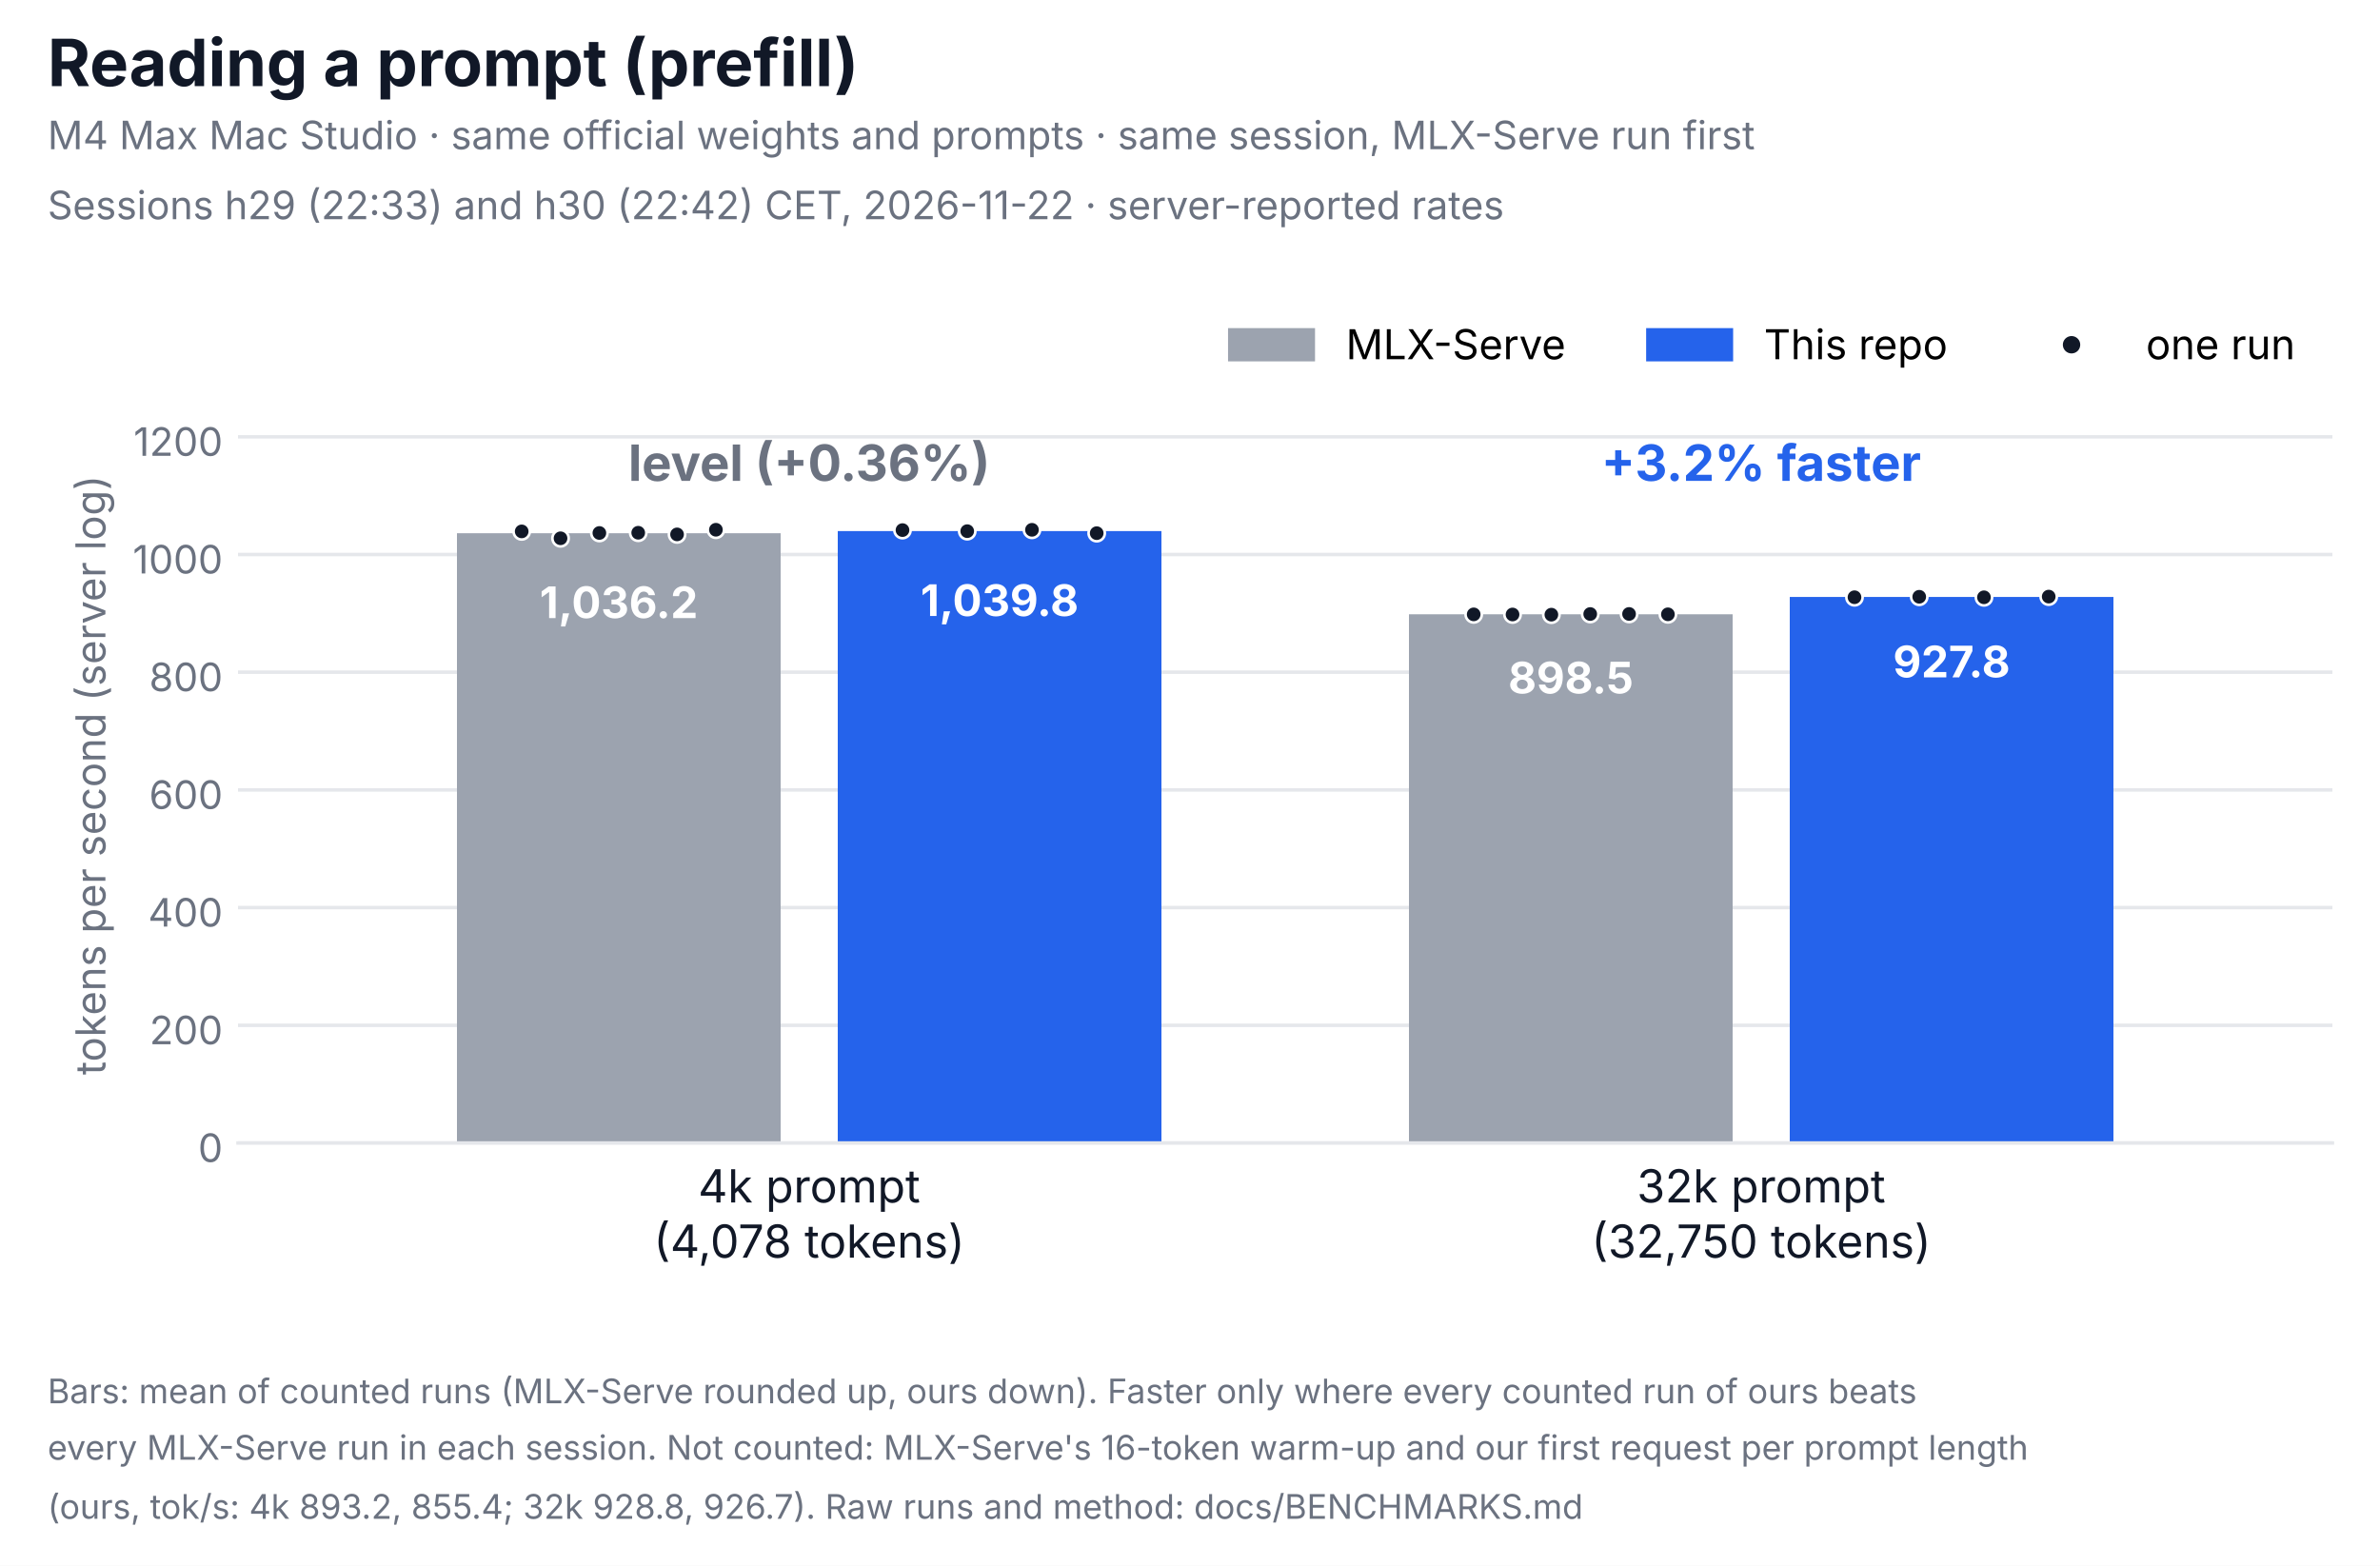
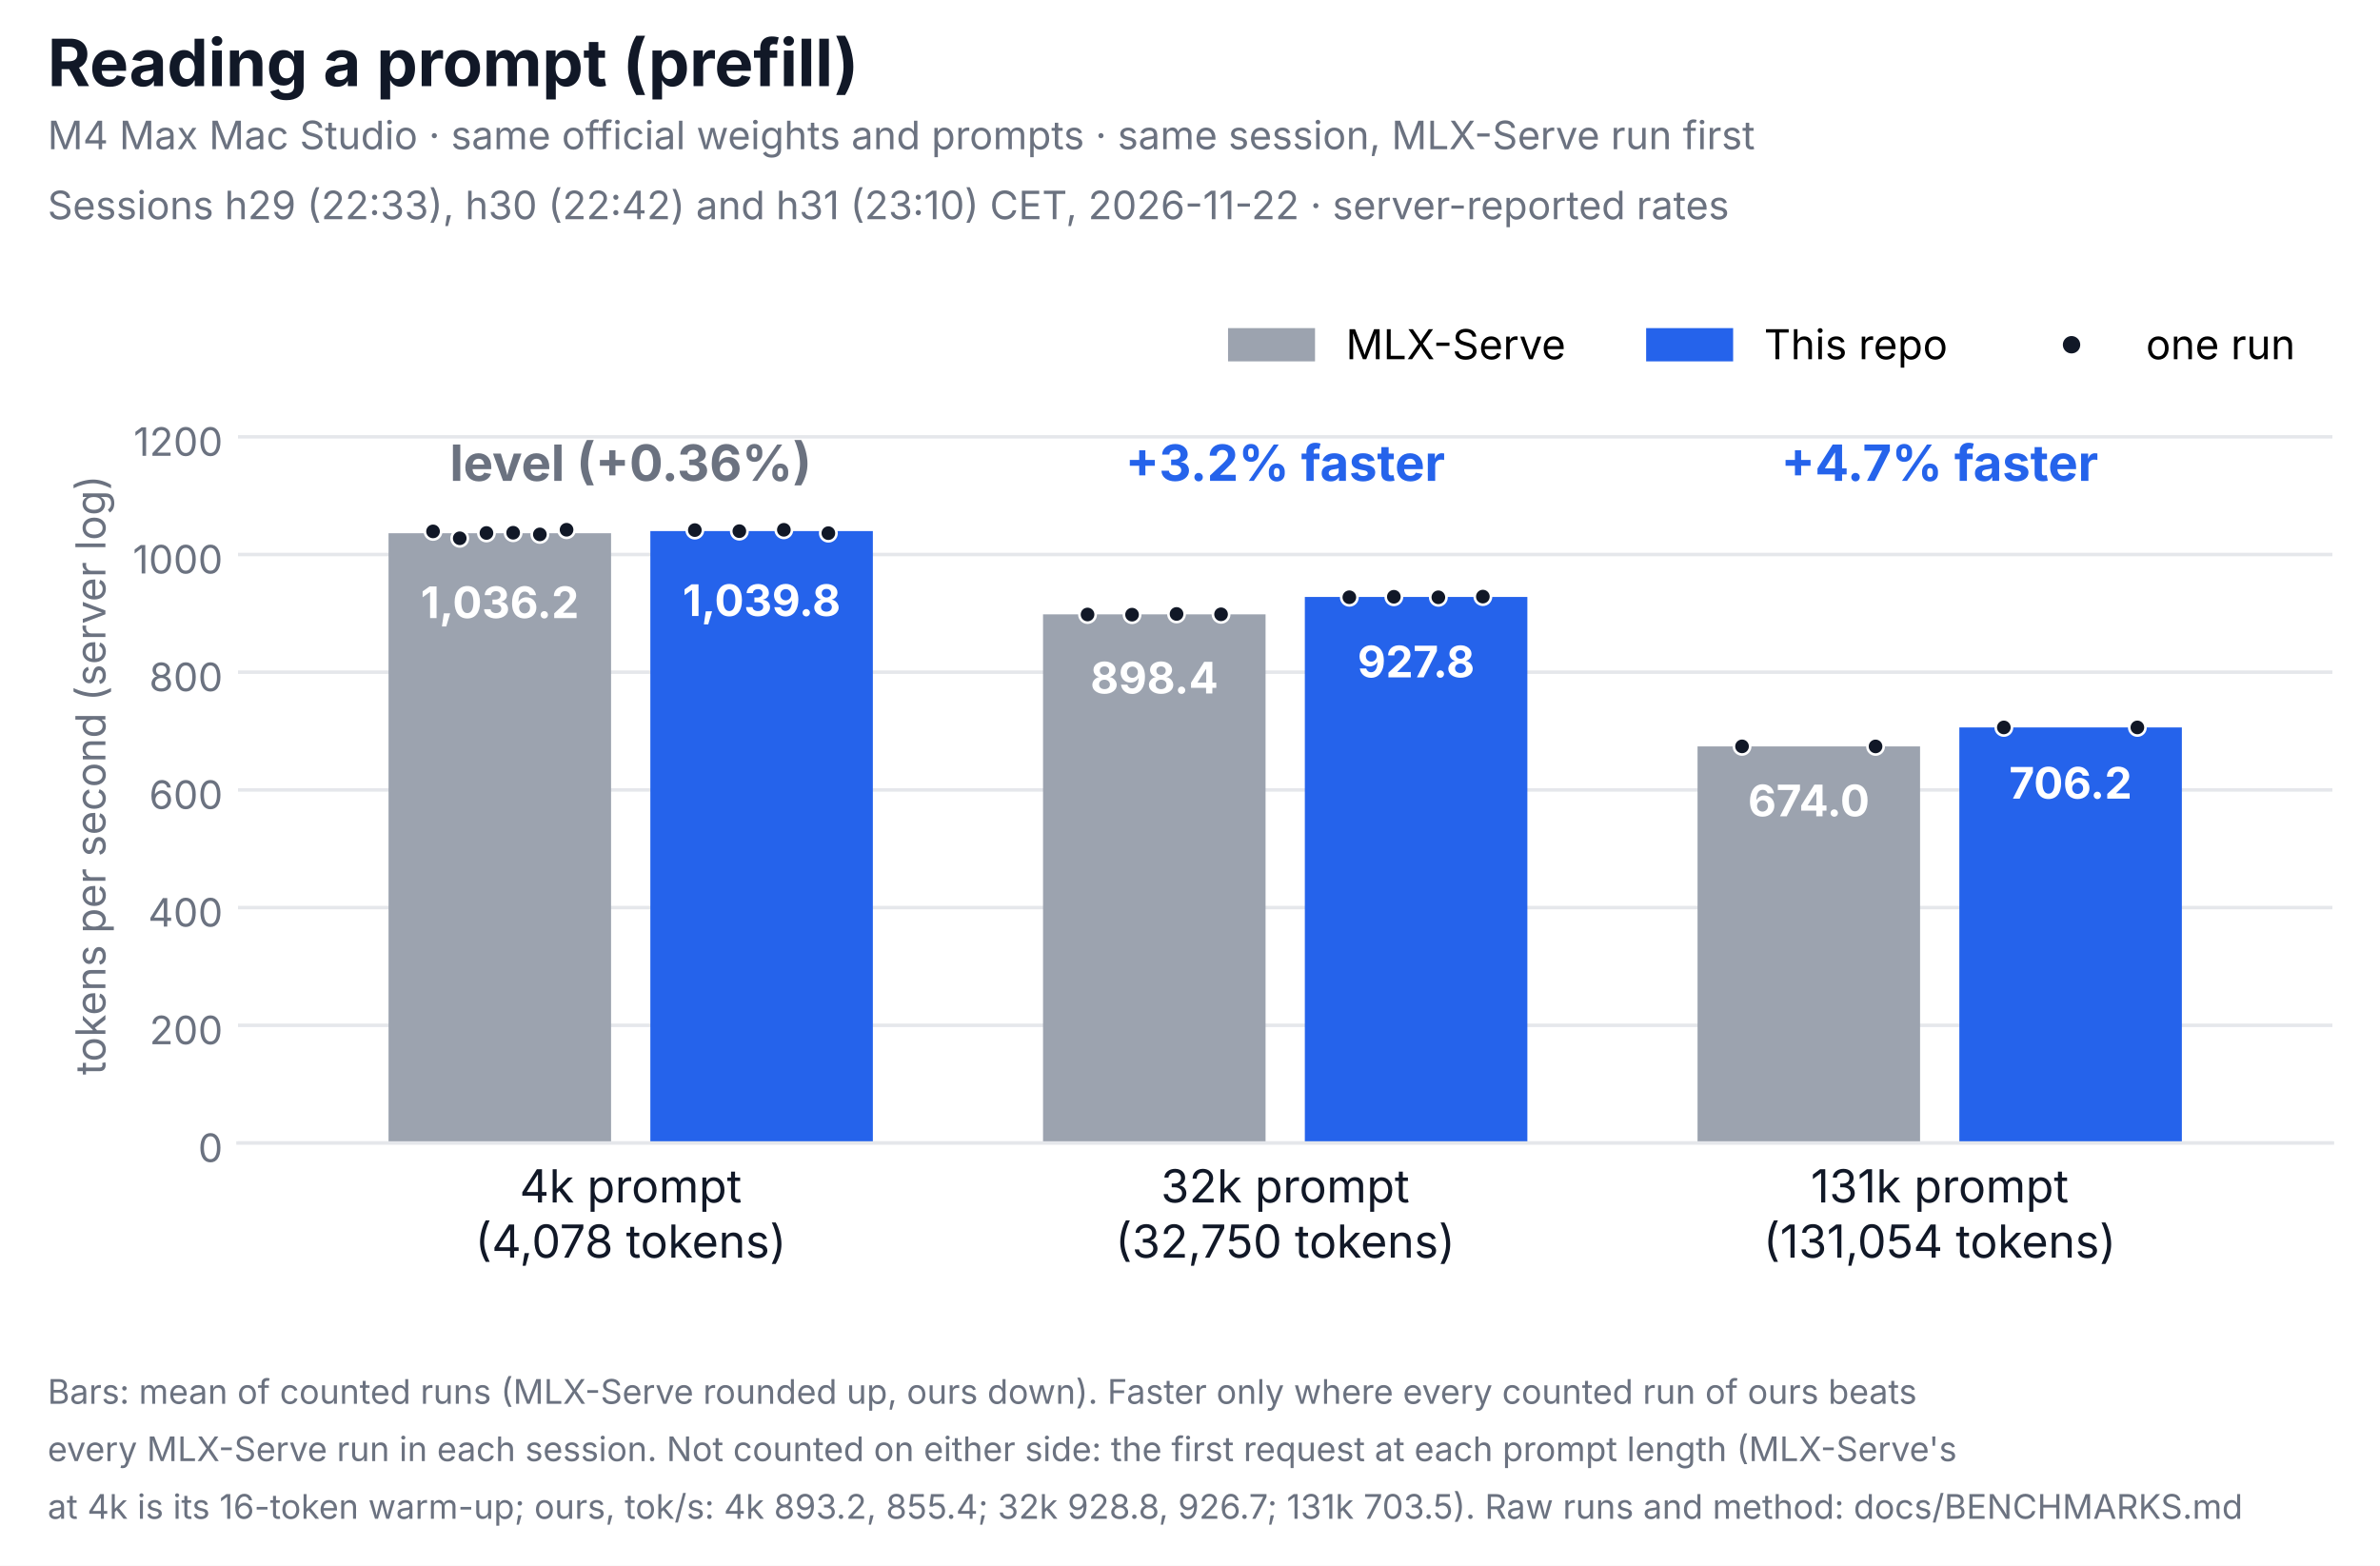
<svg xmlns="http://www.w3.org/2000/svg" xmlns:xlink="http://www.w3.org/1999/xlink" width="547.2pt" height="360pt" viewBox="0 0 547.2 360" version="1.1">
  <defs>
    <style type="text/css">*{stroke-linejoin: round; stroke-linecap: butt}</style>
  </defs>
  <g id="figure_1">
    <g id="patch_1">
      <path d="M 0 360  L 547.2 360  L 547.2 0  L 0 0  z " style="fill: #ffffff" />
    </g>
    <g id="axes_1">
      <g id="patch_2">
        <path d="M 54.72 262.8  L 536.256 262.8  L 536.256 93.6  L 54.72 93.6  z " style="fill: #ffffff" />
      </g>
      <g id="matplotlib.axis_1">
        <g id="xtick_1">
          <g id="line2d_1" />
          <g id="text_1">
-             <text style="font-size: 10.5px; font-family: 'Inter', 'Helvetica Neue', 'Helvetica', 'Arial', 'DejaVu Sans', sans-serif; fill: #111827" transform="translate(160.515 276.4719)">4k prompt</text>
-             <text style="font-size: 10.5px; font-family: 'Inter', 'Helvetica Neue', 'Helvetica', 'Arial', 'DejaVu Sans', sans-serif; fill: #111827" transform="translate(150.2824 289.1765)">(4,078 tokens)</text>
+             <text style="font-size: 10.5px; font-family: 'Inter', 'Helvetica Neue', 'Helvetica', 'Arial', 'DejaVu Sans', sans-serif; fill: #111827" transform="translate(119.475 276.4719)">4k prompt</text>
+             <text style="font-size: 10.5px; font-family: 'Inter', 'Helvetica Neue', 'Helvetica', 'Arial', 'DejaVu Sans', sans-serif; fill: #111827" transform="translate(109.2424 289.1765)">(4,078 tokens)</text>
          </g>
        </g>
        <g id="xtick_2">
          <g id="line2d_2" />
          <g id="text_2">
-             <text style="font-size: 10.5px; font-family: 'Inter', 'Helvetica Neue', 'Helvetica', 'Arial', 'DejaVu Sans', sans-serif; fill: #111827" transform="translate(376.3417 276.4719)">32k prompt</text>
-             <text style="font-size: 10.5px; font-family: 'Inter', 'Helvetica Neue', 'Helvetica', 'Arial', 'DejaVu Sans', sans-serif; fill: #111827" transform="translate(365.8803 289.1765)">(32,750 tokens)</text>
+             <text style="font-size: 10.5px; font-family: 'Inter', 'Helvetica Neue', 'Helvetica', 'Arial', 'DejaVu Sans', sans-serif; fill: #111827" transform="translate(266.9017 276.4719)">32k prompt</text>
+             <text style="font-size: 10.5px; font-family: 'Inter', 'Helvetica Neue', 'Helvetica', 'Arial', 'DejaVu Sans', sans-serif; fill: #111827" transform="translate(256.4403 289.1765)">(32,750 tokens)</text>
+           </g>
+         </g>
+         <g id="xtick_3">
+           <g id="line2d_3" />
+           <g id="text_3">
+             <text style="font-size: 10.5px; font-family: 'Inter', 'Helvetica Neue', 'Helvetica', 'Arial', 'DejaVu Sans', sans-serif; fill: #111827" transform="translate(416.3129 276.4719)">131k prompt</text>
+             <text style="font-size: 10.5px; font-family: 'Inter', 'Helvetica Neue', 'Helvetica', 'Arial', 'DejaVu Sans', sans-serif; fill: #111827" transform="translate(405.4388 289.1765)">(131,054 tokens)</text>
          </g>
        </g>
      </g>
      <g id="matplotlib.axis_2">
        <g id="ytick_1">
-           <g id="line2d_3">
+           <g id="line2d_4">
            <path d="M 54.72 262.8  L 536.256 262.8  " clip-path="url(#pbc66b1392f)" style="fill: none; stroke: #e5e7eb; stroke-width: 0.8; stroke-linecap: square" />
          </g>
-           <g id="line2d_4" />
-           <g id="text_3">
+           <g id="line2d_5" />
+           <g id="text_4">
            <text style="font-size: 9px; font-family: 'Inter', 'Helvetica Neue', 'Helvetica', 'Arial', 'DejaVu Sans', sans-serif; text-anchor: end; fill: #6b7280" x="51.22" y="267.159" transform="rotate(-0 51.22 267.1594)">0</text>
          </g>
        </g>
        <g id="ytick_2">
-           <g id="line2d_5">
+           <g id="line2d_6">
            <path d="M 54.72 235.739  L 536.256 235.739  " clip-path="url(#pbc66b1392f)" style="fill: none; stroke: #e5e7eb; stroke-width: 0.8; stroke-linecap: square" />
          </g>
-           <g id="line2d_6" />
-           <g id="text_4">
+           <g id="line2d_7" />
+           <g id="text_5">
            <text style="font-size: 9px; font-family: 'Inter', 'Helvetica Neue', 'Helvetica', 'Arial', 'DejaVu Sans', sans-serif; text-anchor: end; fill: #6b7280" x="51.22" y="240.099" transform="rotate(-0 51.22 240.0986)">200</text>
          </g>
        </g>
        <g id="ytick_3">
-           <g id="line2d_7">
+           <g id="line2d_8">
            <path d="M 54.72 208.679  L 536.256 208.679  " clip-path="url(#pbc66b1392f)" style="fill: none; stroke: #e5e7eb; stroke-width: 0.8; stroke-linecap: square" />
          </g>
-           <g id="line2d_8" />
-           <g id="text_5">
+           <g id="line2d_9" />
+           <g id="text_6">
            <text style="font-size: 9px; font-family: 'Inter', 'Helvetica Neue', 'Helvetica', 'Arial', 'DejaVu Sans', sans-serif; text-anchor: end; fill: #6b7280" x="51.22" y="213.038" transform="rotate(-0 51.22 213.0379)">400</text>
          </g>
        </g>
        <g id="ytick_4">
-           <g id="line2d_9">
+           <g id="line2d_10">
            <path d="M 54.72 181.618  L 536.256 181.618  " clip-path="url(#pbc66b1392f)" style="fill: none; stroke: #e5e7eb; stroke-width: 0.8; stroke-linecap: square" />
          </g>
-           <g id="line2d_10" />
-           <g id="text_6">
+           <g id="line2d_11" />
+           <g id="text_7">
            <text style="font-size: 9px; font-family: 'Inter', 'Helvetica Neue', 'Helvetica', 'Arial', 'DejaVu Sans', sans-serif; text-anchor: end; fill: #6b7280" x="51.22" y="185.977" transform="rotate(-0 51.22 185.9771)">600</text>
          </g>
        </g>
        <g id="ytick_5">
-           <g id="line2d_11">
+           <g id="line2d_12">
            <path d="M 54.72 154.557  L 536.256 154.557  " clip-path="url(#pbc66b1392f)" style="fill: none; stroke: #e5e7eb; stroke-width: 0.8; stroke-linecap: square" />
          </g>
-           <g id="line2d_12" />
-           <g id="text_7">
+           <g id="line2d_13" />
+           <g id="text_8">
            <text style="font-size: 9px; font-family: 'Inter', 'Helvetica Neue', 'Helvetica', 'Arial', 'DejaVu Sans', sans-serif; text-anchor: end; fill: #6b7280" x="51.22" y="158.916" transform="rotate(-0 51.22 158.9164)">800</text>
          </g>
        </g>
        <g id="ytick_6">
-           <g id="line2d_13">
+           <g id="line2d_14">
            <path d="M 54.72 127.496  L 536.256 127.496  " clip-path="url(#pbc66b1392f)" style="fill: none; stroke: #e5e7eb; stroke-width: 0.8; stroke-linecap: square" />
          </g>
-           <g id="line2d_14" />
-           <g id="text_8">
+           <g id="line2d_15" />
+           <g id="text_9">
            <text style="font-size: 9px; font-family: 'Inter', 'Helvetica Neue', 'Helvetica', 'Arial', 'DejaVu Sans', sans-serif; text-anchor: end; fill: #6b7280" x="51.22" y="131.856" transform="rotate(-0 51.22 131.8557)">1000</text>
          </g>
        </g>
        <g id="ytick_7">
-           <g id="line2d_15">
+           <g id="line2d_16">
            <path d="M 54.72 100.436  L 536.256 100.436  " clip-path="url(#pbc66b1392f)" style="fill: none; stroke: #e5e7eb; stroke-width: 0.8; stroke-linecap: square" />
          </g>
-           <g id="line2d_16" />
-           <g id="text_9">
+           <g id="line2d_17" />
+           <g id="text_10">
            <text style="font-size: 9px; font-family: 'Inter', 'Helvetica Neue', 'Helvetica', 'Arial', 'DejaVu Sans', sans-serif; text-anchor: end; fill: #6b7280" x="51.22" y="104.795" transform="rotate(-0 51.22 104.7949)">1200</text>
          </g>
        </g>
-         <g id="text_10">
+         <g id="text_11">
          <text style="font-size: 9.5px; font-family: 'Inter', 'Helvetica Neue', 'Helvetica', 'Arial', 'DejaVu Sans', sans-serif; text-anchor: middle; fill: #6b7280" x="24.233" y="178.2" transform="rotate(-90 24.23271 178.2)">tokens per second (server log)</text>
        </g>
      </g>
      <g id="patch_3">
-         <path d="M 105.062 262.8  L 179.482 262.8  L 179.482 122.607  L 105.062 122.607  z " clip-path="url(#pbc66b1392f)" style="fill: #9ca3af" />
+         <path d="M 89.33 262.8  L 140.494 262.8  L 140.494 122.607  L 89.33 122.607  z " clip-path="url(#pbc66b1392f)" style="fill: #9ca3af" />
      </g>
      <g id="patch_4">
-         <path d="M 192.614 262.8  L 267.034 262.8  L 267.034 122.101  L 192.614 122.101  z " clip-path="url(#pbc66b1392f)" style="fill: #2563eb" />
+         <path d="M 149.522 262.8  L 200.686 262.8  L 200.686 122.101  L 149.522 122.101  z " clip-path="url(#pbc66b1392f)" style="fill: #2563eb" />
      </g>
      <g id="patch_5">
-         <path d="M 323.942 262.8  L 398.362 262.8  L 398.362 141.241  L 323.942 141.241  z " clip-path="url(#pbc66b1392f)" style="fill: #9ca3af" />
+         <path d="M 239.81 262.8  L 290.974 262.8  L 290.974 141.253  L 239.81 141.253  z " clip-path="url(#pbc66b1392f)" style="fill: #9ca3af" />
      </g>
      <g id="patch_6">
-         <path d="M 411.494 262.8  L 485.914 262.8  L 485.914 137.258  L 411.494 137.258  z " clip-path="url(#pbc66b1392f)" style="fill: #2563eb" />
+         <path d="M 300.002 262.8  L 351.166 262.8  L 351.166 137.258  L 300.002 137.258  z " clip-path="url(#pbc66b1392f)" style="fill: #2563eb" />
      </g>
      <g id="patch_7">
+         <path d="M 390.29 262.8  L 441.454 262.8  L 441.454 171.612  L 390.29 171.612  z " clip-path="url(#pbc66b1392f)" style="fill: #9ca3af" />
+       </g>
+       <g id="patch_8">
+         <path d="M 450.482 262.8  L 501.646 262.8  L 501.646 167.249  L 450.482 167.249  z " clip-path="url(#pbc66b1392f)" style="fill: #2563eb" />
+       </g>
+       <g id="patch_9">
        <path d="M 54.72 262.8  L 536.256 262.8  " style="fill: none; stroke: #e5e7eb; stroke-width: 0.8; stroke-linejoin: miter; stroke-linecap: square" />
      </g>
      <g id="PathCollection_1">
        <defs>
          <path id="m5e04ec7094" d="M 0 1.871  C 0.496 1.871 0.972 1.674 1.323 1.323  C 1.674 0.972 1.871 0.496 1.871 0  C 1.871 -0.496 1.674 -0.972 1.323 -1.323  C 0.972 -1.674 0.496 -1.871 0 -1.871  C -0.496 -1.871 -0.972 -1.674 -1.323 -1.323  C -1.674 -0.972 -1.871 -0.496 -1.871 0  C -1.871 0.496 -1.674 0.972 -1.323 1.323  C -0.972 1.674 -0.496 1.871 0 1.871  z " style="stroke: #ffffff; stroke-width: 0.6" />
        </defs>
        <g clip-path="url(#pbc66b1392f)">
-           <use xlink:href="#m5e04ec7094" x="119.946" y="122.179" style="fill: #111827; stroke: #ffffff; stroke-width: 0.6" />
-           <use xlink:href="#m5e04ec7094" x="128.877" y="123.762" style="fill: #111827; stroke: #ffffff; stroke-width: 0.6" />
-           <use xlink:href="#m5e04ec7094" x="137.807" y="122.544" style="fill: #111827; stroke: #ffffff; stroke-width: 0.6" />
-           <use xlink:href="#m5e04ec7094" x="146.737" y="122.49" style="fill: #111827; stroke: #ffffff; stroke-width: 0.6" />
-           <use xlink:href="#m5e04ec7094" x="155.667" y="122.869" style="fill: #111827; stroke: #ffffff; stroke-width: 0.6" />
-           <use xlink:href="#m5e04ec7094" x="164.598" y="121.8" style="fill: #111827; stroke: #ffffff; stroke-width: 0.6" />
+           <use xlink:href="#m5e04ec7094" x="99.563" y="122.179" style="fill: #111827; stroke: #ffffff; stroke-width: 0.6" />
+           <use xlink:href="#m5e04ec7094" x="105.703" y="123.762" style="fill: #111827; stroke: #ffffff; stroke-width: 0.6" />
+           <use xlink:href="#m5e04ec7094" x="111.842" y="122.544" style="fill: #111827; stroke: #ffffff; stroke-width: 0.6" />
+           <use xlink:href="#m5e04ec7094" x="117.982" y="122.49" style="fill: #111827; stroke: #ffffff; stroke-width: 0.6" />
+           <use xlink:href="#m5e04ec7094" x="124.121" y="122.869" style="fill: #111827; stroke: #ffffff; stroke-width: 0.6" />
+           <use xlink:href="#m5e04ec7094" x="130.261" y="121.8" style="fill: #111827; stroke: #ffffff; stroke-width: 0.6" />
        </g>
      </g>
      <g id="PathCollection_2">
        <g clip-path="url(#pbc66b1392f)">
-           <use xlink:href="#m5e04ec7094" x="207.498" y="121.881" style="fill: #111827; stroke: #ffffff; stroke-width: 0.6" />
-           <use xlink:href="#m5e04ec7094" x="222.382" y="122.125" style="fill: #111827; stroke: #ffffff; stroke-width: 0.6" />
-           <use xlink:href="#m5e04ec7094" x="237.266" y="121.814" style="fill: #111827; stroke: #ffffff; stroke-width: 0.6" />
-           <use xlink:href="#m5e04ec7094" x="252.15" y="122.585" style="fill: #111827; stroke: #ffffff; stroke-width: 0.6" />
-         </g>
-       </g>
-       <g id="text_11">
-         <text style="font-weight: 700; font-size: 11.5px; font-family: 'Inter', 'Helvetica Neue', 'Helvetica', 'Arial', 'DejaVu Sans', sans-serif; text-anchor: middle; fill: #6b7280" x="186.048" y="110.566" transform="rotate(-0 186.048 110.5661)">level (+0.36%)</text>
+           <use xlink:href="#m5e04ec7094" x="159.755" y="121.881" style="fill: #111827; stroke: #ffffff; stroke-width: 0.6" />
+           <use xlink:href="#m5e04ec7094" x="169.988" y="122.125" style="fill: #111827; stroke: #ffffff; stroke-width: 0.6" />
+           <use xlink:href="#m5e04ec7094" x="180.22" y="121.814" style="fill: #111827; stroke: #ffffff; stroke-width: 0.6" />
+           <use xlink:href="#m5e04ec7094" x="190.453" y="122.585" style="fill: #111827; stroke: #ffffff; stroke-width: 0.6" />
+         </g>
+       </g>
+       <g id="text_12">
+         <text style="font-weight: 700; font-size: 11.5px; font-family: 'Inter', 'Helvetica Neue', 'Helvetica', 'Arial', 'DejaVu Sans', sans-serif; text-anchor: middle; fill: #6b7280" x="145.008" y="110.566" transform="rotate(-0 145.008 110.5661)">level (+0.36%)</text>
      </g>
      <g id="PathCollection_3">
        <g clip-path="url(#pbc66b1392f)">
-           <use xlink:href="#m5e04ec7094" x="338.826" y="141.257" style="fill: #111827; stroke: #ffffff; stroke-width: 0.6" />
-           <use xlink:href="#m5e04ec7094" x="347.757" y="141.284" style="fill: #111827; stroke: #ffffff; stroke-width: 0.6" />
-           <use xlink:href="#m5e04ec7094" x="356.687" y="141.324" style="fill: #111827; stroke: #ffffff; stroke-width: 0.6" />
-           <use xlink:href="#m5e04ec7094" x="365.617" y="141.175" style="fill: #111827; stroke: #ffffff; stroke-width: 0.6" />
-           <use xlink:href="#m5e04ec7094" x="374.547" y="141.162" style="fill: #111827; stroke: #ffffff; stroke-width: 0.6" />
-           <use xlink:href="#m5e04ec7094" x="383.478" y="141.243" style="fill: #111827; stroke: #ffffff; stroke-width: 0.6" />
+           <use xlink:href="#m5e04ec7094" x="250.043" y="141.284" style="fill: #111827; stroke: #ffffff; stroke-width: 0.6" />
+           <use xlink:href="#m5e04ec7094" x="260.276" y="141.324" style="fill: #111827; stroke: #ffffff; stroke-width: 0.6" />
+           <use xlink:href="#m5e04ec7094" x="270.508" y="141.162" style="fill: #111827; stroke: #ffffff; stroke-width: 0.6" />
+           <use xlink:href="#m5e04ec7094" x="280.741" y="141.243" style="fill: #111827; stroke: #ffffff; stroke-width: 0.6" />
        </g>
      </g>
      <g id="PathCollection_4">
        <g clip-path="url(#pbc66b1392f)">
-           <use xlink:href="#m5e04ec7094" x="426.378" y="137.319" style="fill: #111827; stroke: #ffffff; stroke-width: 0.6" />
-           <use xlink:href="#m5e04ec7094" x="441.262" y="137.211" style="fill: #111827; stroke: #ffffff; stroke-width: 0.6" />
-           <use xlink:href="#m5e04ec7094" x="456.146" y="137.333" style="fill: #111827; stroke: #ffffff; stroke-width: 0.6" />
-           <use xlink:href="#m5e04ec7094" x="471.03" y="137.171" style="fill: #111827; stroke: #ffffff; stroke-width: 0.6" />
-         </g>
-       </g>
-       <g id="text_12">
-         <text style="font-weight: 700; font-size: 11.5px; font-family: 'Inter', 'Helvetica Neue', 'Helvetica', 'Arial', 'DejaVu Sans', sans-serif; text-anchor: middle; fill: #2563eb" x="404.928" y="110.566" transform="rotate(-0 404.928 110.5661)">+3.2% faster</text>
+           <use xlink:href="#m5e04ec7094" x="310.235" y="137.319" style="fill: #111827; stroke: #ffffff; stroke-width: 0.6" />
+           <use xlink:href="#m5e04ec7094" x="320.468" y="137.211" style="fill: #111827; stroke: #ffffff; stroke-width: 0.6" />
+           <use xlink:href="#m5e04ec7094" x="330.7" y="137.333" style="fill: #111827; stroke: #ffffff; stroke-width: 0.6" />
+           <use xlink:href="#m5e04ec7094" x="340.933" y="137.171" style="fill: #111827; stroke: #ffffff; stroke-width: 0.6" />
+         </g>
      </g>
      <g id="text_13">
-         <text style="font-weight: 700; font-size: 10px; font-family: 'Inter', 'Helvetica Neue', 'Helvetica', 'Arial', 'DejaVu Sans', sans-serif; text-anchor: middle; fill: #ffffff" x="142.272" y="142.108" transform="rotate(-0 142.272 142.1083)">1,036.2</text>
+         <text style="font-weight: 700; font-size: 11.5px; font-family: 'Inter', 'Helvetica Neue', 'Helvetica', 'Arial', 'DejaVu Sans', sans-serif; text-anchor: middle; fill: #2563eb" x="295.488" y="110.566" transform="rotate(-0 295.488 110.5661)">+3.2% faster</text>
+       </g>
+       <g id="PathCollection_5">
+         <g clip-path="url(#pbc66b1392f)">
+           <use xlink:href="#m5e04ec7094" x="400.523" y="171.605" style="fill: #111827; stroke: #ffffff; stroke-width: 0.6" />
+           <use xlink:href="#m5e04ec7094" x="431.221" y="171.619" style="fill: #111827; stroke: #ffffff; stroke-width: 0.6" />
+         </g>
+       </g>
+       <g id="PathCollection_6">
+         <g clip-path="url(#pbc66b1392f)">
+           <use xlink:href="#m5e04ec7094" x="460.715" y="167.249" style="fill: #111827; stroke: #ffffff; stroke-width: 0.6" />
+           <use xlink:href="#m5e04ec7094" x="491.413" y="167.249" style="fill: #111827; stroke: #ffffff; stroke-width: 0.6" />
+         </g>
      </g>
      <g id="text_14">
-         <text style="font-weight: 700; font-size: 10px; font-family: 'Inter', 'Helvetica Neue', 'Helvetica', 'Arial', 'DejaVu Sans', sans-serif; text-anchor: middle; fill: #ffffff" x="229.824" y="141.637" transform="rotate(-0 229.824 141.6375)">1,039.8</text>
+         <text style="font-weight: 700; font-size: 11.5px; font-family: 'Inter', 'Helvetica Neue', 'Helvetica', 'Arial', 'DejaVu Sans', sans-serif; text-anchor: middle; fill: #2563eb" x="445.968" y="110.566" transform="rotate(-0 445.968 110.5661)">+4.7% faster</text>
      </g>
      <g id="text_15">
-         <text style="font-weight: 700; font-size: 10px; font-family: 'Inter', 'Helvetica Neue', 'Helvetica', 'Arial', 'DejaVu Sans', sans-serif; text-anchor: middle; fill: #ffffff" x="361.152" y="159.438" transform="rotate(-0 361.152 159.4375)">898.5</text>
+         <text style="font-weight: 700; font-size: 10px; font-family: 'Inter', 'Helvetica Neue', 'Helvetica', 'Arial', 'DejaVu Sans', sans-serif; text-anchor: middle; fill: #ffffff" x="114.912" y="142.108" transform="rotate(-0 114.912 142.1083)">1,036.2</text>
      </g>
      <g id="text_16">
-         <text style="font-weight: 700; font-size: 10px; font-family: 'Inter', 'Helvetica Neue', 'Helvetica', 'Arial', 'DejaVu Sans', sans-serif; text-anchor: middle; fill: #ffffff" x="448.704" y="155.734" transform="rotate(-0 448.704 155.7339)">927.8</text>
+         <text style="font-weight: 700; font-size: 10px; font-family: 'Inter', 'Helvetica Neue', 'Helvetica', 'Arial', 'DejaVu Sans', sans-serif; text-anchor: middle; fill: #ffffff" x="175.104" y="141.637" transform="rotate(-0 175.104 141.6375)">1,039.8</text>
+       </g>
+       <g id="text_17">
+         <text style="font-weight: 700; font-size: 10px; font-family: 'Inter', 'Helvetica Neue', 'Helvetica', 'Arial', 'DejaVu Sans', sans-serif; text-anchor: middle; fill: #ffffff" x="265.392" y="159.449" transform="rotate(-0 265.392 159.4491)">898.4</text>
+       </g>
+       <g id="text_18">
+         <text style="font-weight: 700; font-size: 10px; font-family: 'Inter', 'Helvetica Neue', 'Helvetica', 'Arial', 'DejaVu Sans', sans-serif; text-anchor: middle; fill: #ffffff" x="325.584" y="155.734" transform="rotate(-0 325.584 155.7339)">927.8</text>
+       </g>
+       <g id="text_19">
+         <text style="font-weight: 700; font-size: 10px; font-family: 'Inter', 'Helvetica Neue', 'Helvetica', 'Arial', 'DejaVu Sans', sans-serif; text-anchor: middle; fill: #ffffff" x="415.872" y="187.683" transform="rotate(-0 415.872 187.6827)">674.0</text>
+       </g>
+       <g id="text_20">
+         <text style="font-weight: 700; font-size: 10px; font-family: 'Inter', 'Helvetica Neue', 'Helvetica', 'Arial', 'DejaVu Sans', sans-serif; text-anchor: middle; fill: #ffffff" x="476.064" y="183.625" transform="rotate(-0 476.064 183.6246)">706.2</text>
      </g>
      <g id="legend_1">
-         <g id="patch_8">
+         <g id="patch_10">
          <path d="M 282.846 82.589  L 301.846 82.589  L 301.846 75.939  L 282.846 75.939  z " style="fill: #9ca3af; stroke: #9ca3af; stroke-linejoin: miter" />
        </g>
-         <g id="text_17">
+         <g id="text_21">
          <text style="font-size: 9.5px; font-family: 'Inter', 'Helvetica Neue', 'Helvetica', 'Arial', 'DejaVu Sans', sans-serif; text-anchor: start" x="309.446" y="82.589" transform="rotate(-0 309.4465 82.58912)">MLX-Serve</text>
        </g>
-         <g id="patch_9">
+         <g id="patch_11">
          <path d="M 378.975 82.589  L 397.975 82.589  L 397.975 75.939  L 378.975 75.939  z " style="fill: #2563eb; stroke: #2563eb; stroke-linejoin: miter" />
        </g>
-         <g id="text_18">
+         <g id="text_22">
          <text style="font-size: 9.5px; font-family: 'Inter', 'Helvetica Neue', 'Helvetica', 'Arial', 'DejaVu Sans', sans-serif; text-anchor: start" x="405.575" y="82.589" transform="rotate(-0 405.5746 82.58912)">This repo</text>
        </g>
-         <g id="line2d_17">
+         <g id="line2d_18">
          <defs>
            <path id="m07a1071fa8" d="M 0 2.5  C 0.663 2.5 1.299 2.237 1.768 1.768  C 2.237 1.299 2.5 0.663 2.5 0  C 2.5 -0.663 2.237 -1.299 1.768 -1.768  C 1.299 -2.237 0.663 -2.5 0 -2.5  C -0.663 -2.5 -1.299 -2.237 -1.768 -1.768  C -2.237 -1.299 -2.5 -0.663 -2.5 0  C -2.5 0.663 -2.237 1.299 -1.768 1.768  C -1.299 2.237 -0.663 2.5 0 2.5  z " style="stroke: #ffffff" />
          </defs>
          <g>
            <use xlink:href="#m07a1071fa8" x="476.281" y="79.264" style="fill: #111827; stroke: #ffffff" />
          </g>
        </g>
-         <g id="text_19">
+         <g id="text_23">
          <text style="font-size: 9.5px; font-family: 'Inter', 'Helvetica Neue', 'Helvetica', 'Arial', 'DejaVu Sans', sans-serif; text-anchor: start" x="493.381" y="82.589" transform="rotate(-0 493.3813 82.58912)">one run</text>
        </g>
      </g>
    </g>
-     <g id="text_20">
+     <g id="text_24">
      <text style="font-weight: 700; font-size: 15px; font-family: 'Inter', 'Helvetica Neue', 'Helvetica', 'Arial', 'DejaVu Sans', sans-serif; text-anchor: start; fill: #111827" x="10.944" y="19.8" transform="rotate(-0 10.944 19.8)">Reading a prompt (prefill)</text>
    </g>
-     <g id="text_21">
+     <g id="text_25">
      <text style="font-size: 9px; font-family: 'Inter', 'Helvetica Neue', 'Helvetica', 'Arial', 'DejaVu Sans', sans-serif; fill: #6b7280" transform="translate(10.944 34.30415)">M4 Max Mac Studio · same official weights and prompts · same session, MLX-Serve run first</text>
-       <text style="font-size: 9px; font-family: 'Inter', 'Helvetica Neue', 'Helvetica', 'Arial', 'DejaVu Sans', sans-serif; fill: #6b7280" transform="translate(10.944 50.4)">Sessions h29 (22:33) and h30 (22:42) CET, 2026-11-22 · server-reported rates</text>
-     </g>
-     <g id="text_22">
-       <text style="font-size: 7.8px; font-family: 'Inter', 'Helvetica Neue', 'Helvetica', 'Arial', 'DejaVu Sans', sans-serif; fill: #6b7280" transform="translate(10.944 322.6471)">Bars: mean of counted runs (MLX-Serve rounded up, ours down). Faster only where every counted run of ours beats</text>
-       <text style="font-size: 7.8px; font-family: 'Inter', 'Helvetica Neue', 'Helvetica', 'Arial', 'DejaVu Sans', sans-serif; fill: #6b7280" transform="translate(10.944 335.61)">every MLX-Serve run in each session. Not counted: MLX-Serve's 16-token warm-up and our first request per prompt length</text>
-       <text style="font-size: 7.8px; font-family: 'Inter', 'Helvetica Neue', 'Helvetica', 'Arial', 'DejaVu Sans', sans-serif; fill: #6b7280" transform="translate(10.944 349.2)">(ours, tok/s: 4k 893.2, 855.4; 32k 928.8, 926.7). Raw runs and method: docs/BENCHMARKS.md</text>
+       <text style="font-size: 9px; font-family: 'Inter', 'Helvetica Neue', 'Helvetica', 'Arial', 'DejaVu Sans', sans-serif; fill: #6b7280" transform="translate(10.944 50.4)">Sessions h29 (22:33), h30 (22:42) and h31 (23:10) CET, 2026-11-22 · server-reported rates</text>
+     </g>
+     <g id="text_26">
+       <text style="font-size: 7.8px; font-family: 'Inter', 'Helvetica Neue', 'Helvetica', 'Arial', 'DejaVu Sans', sans-serif; fill: #6b7280" transform="translate(10.944 322.7592)">Bars: mean of counted runs (MLX-Serve rounded up, ours down). Faster only where every counted run of ours beats</text>
+       <text style="font-size: 7.8px; font-family: 'Inter', 'Helvetica Neue', 'Helvetica', 'Arial', 'DejaVu Sans', sans-serif; fill: #6b7280" transform="translate(10.944 335.9415)">every MLX-Serve run in each session. Not counted on either side: the first request at each prompt length (MLX-Serve's</text>
+       <text style="font-size: 7.8px; font-family: 'Inter', 'Helvetica Neue', 'Helvetica', 'Arial', 'DejaVu Sans', sans-serif; fill: #6b7280" transform="translate(10.944 349.2)">at 4k is its 16-token warm-up; ours, tok/s: 4k 893.2, 855.4; 32k 928.8, 926.7; 131k 703.5). Raw runs and method: docs/BENCHMARKS.md</text>
    </g>
  </g>
  <defs>
    <clipPath id="pbc66b1392f">
      <rect x="54.72" y="93.6" width="481.536" height="169.2" />
    </clipPath>
  </defs>
</svg>
